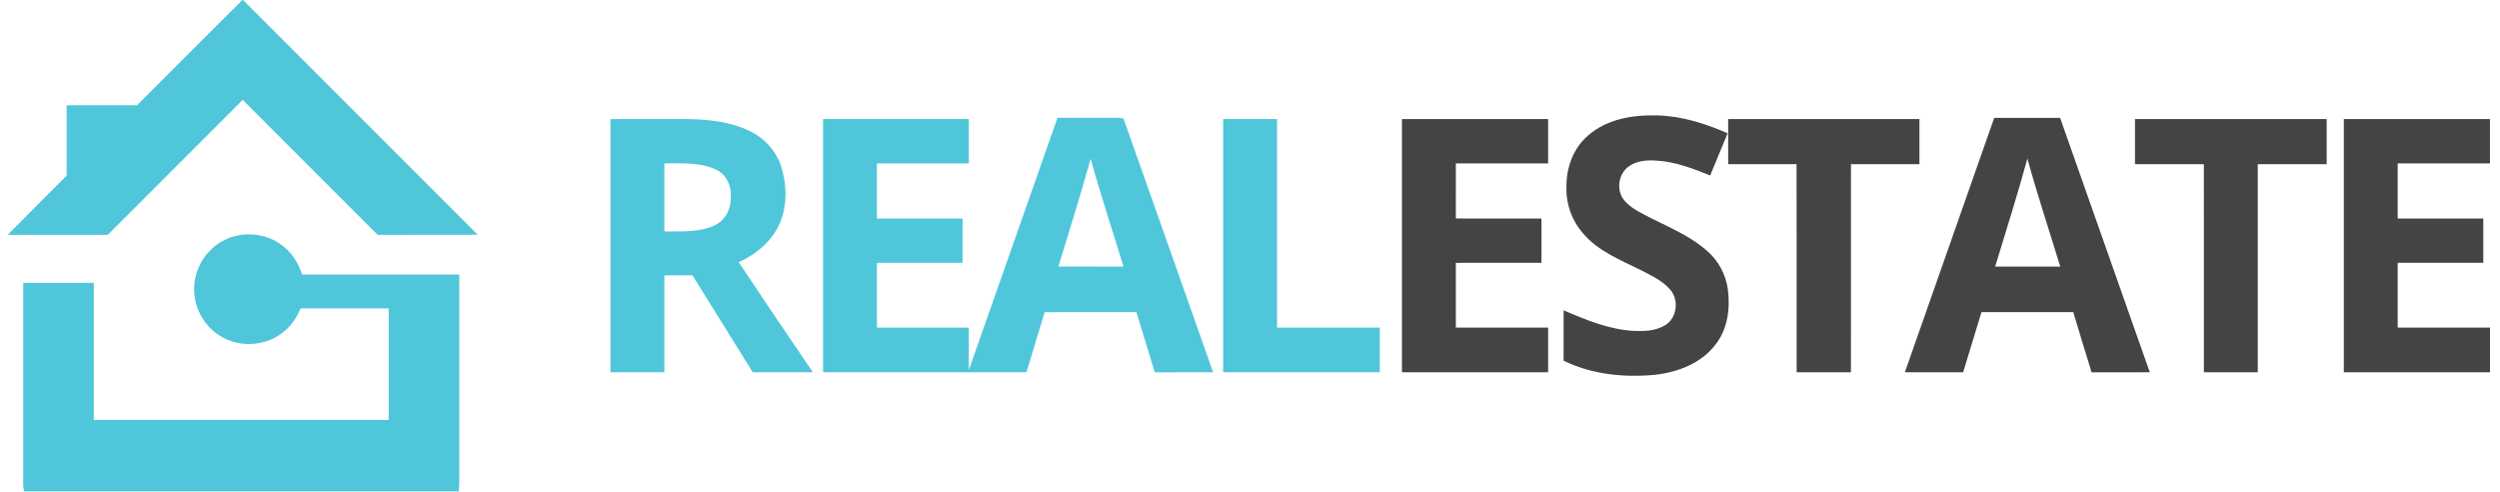
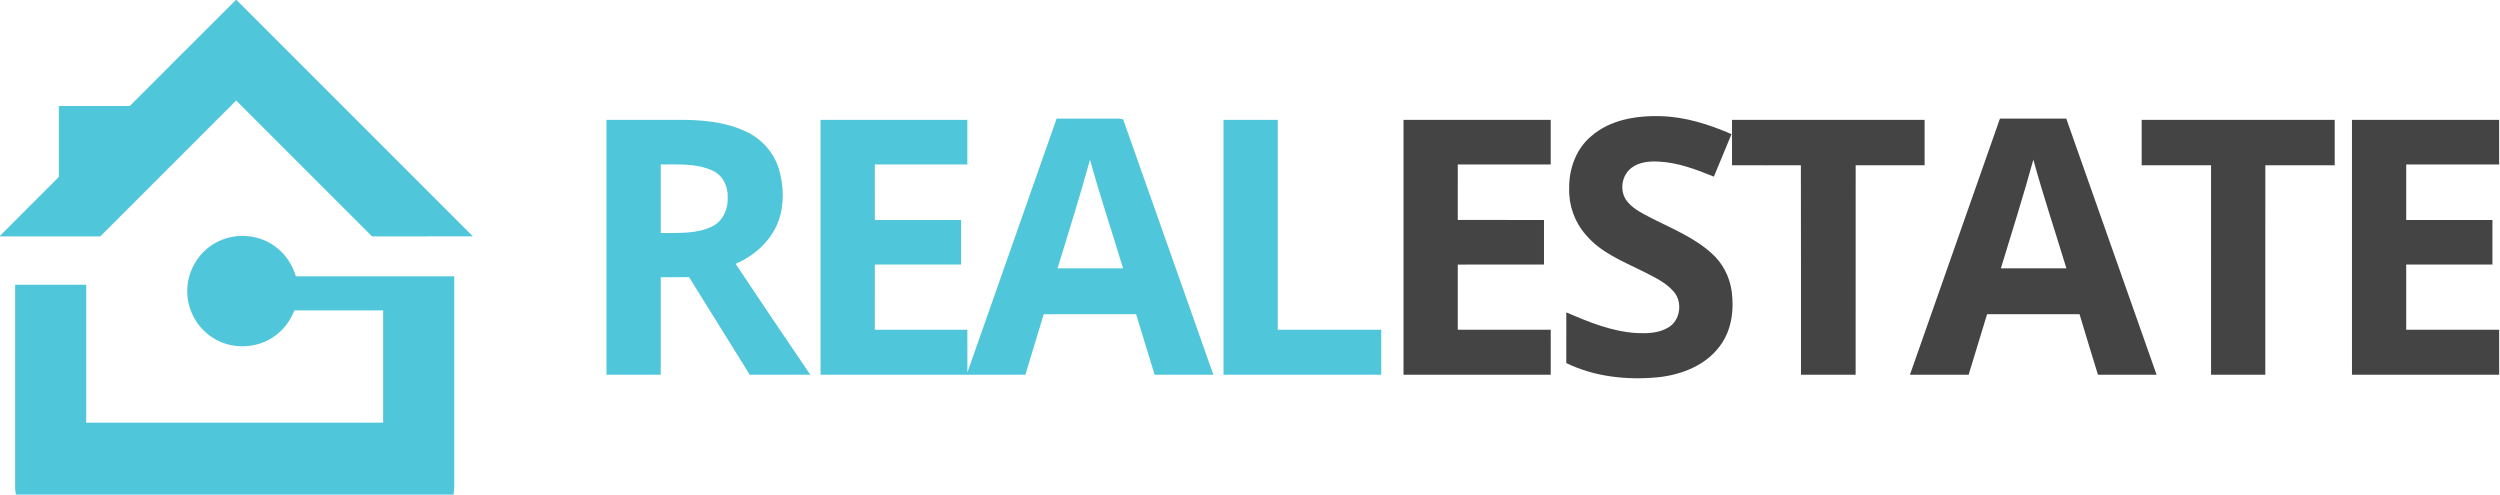
- <svg xmlns="http://www.w3.org/2000/svg" width="290px" height="57px" viewBox="0 0 1486 294">
+ <svg xmlns="http://www.w3.org/2000/svg" viewBox="0 0 1486 294">
  <g fill="#50c6db">
    <path d="M140.19 0h.39c46.85 46.79 93.68 93.61 140.46 140.46-19.96.09-39.93.01-59.89.05-26.94-26.91-53.85-53.84-80.77-80.76-26.93 26.91-53.83 53.85-80.76 80.76-19.88-.01-39.75-.02-59.62 0v-.33c11.61-11.74 23.35-23.35 35-35.05V63h42.13c21.03-20.99 41.98-42.06 63.06-63zM360.5 71.26c13.84-.02 27.67-.01 41.51-.01 13.87-.16 28.23.86 41 6.75 9.37 4.2 16.91 12.39 19.9 22.27 3.04 10.22 3.41 21.56-.37 31.64-4.4 11.48-14.2 20.12-25.31 24.91 14.71 22.05 29.49 44.04 44.44 65.93h-36.01c-11.99-19.36-24.04-38.67-36.07-58.01-5.61.02-11.22 0-16.83.02-.02 19.33 0 38.66-.01 57.99-10.75 0-21.5.01-32.25 0V71.26m32.25 26.49v40.75c10.26-.15 21.2.76 30.66-3.97 6.42-3.2 9.57-10.62 9.13-17.54.23-6.31-3-12.88-8.91-15.54-9.63-4.49-20.55-3.61-30.88-3.7zM487.75 71.25c29.08-.01 58.16 0 87.24-.01.01 8.84.01 17.68 0 26.51H520c0 11-.01 22 .01 33h51.24v26.5h-51.24c-.02 12.91-.01 25.83-.01 38.75h55c.01 8.47-.03 16.94.02 25.4 17.68-50.3 35.37-100.59 53.04-150.9 12.33-.01 24.65.02 36.98-.02.64.11 1.91.32 2.54.42 17.98 50.58 35.71 101.25 53.64 151.84-11.64.02-23.28 0-34.91.02-3.68-12-7.3-24.02-11-36.01-18.31.02-36.61-.05-54.91.04-3.59 11.99-7.34 23.94-10.9 35.94-40.58.05-81.17.01-121.75.02V71.25m140.87 88.23c12.98.05 25.96 0 38.94.02-6.51-21.54-13.69-42.89-19.66-64.59-5.94 21.67-12.73 43.09-19.28 64.57zM727.25 71.25h32.25v124.74c20.5.02 41 0 61.5.01v26.75c-31.25 0-62.5.01-93.75 0V71.25z" />
    <path d="M129.63 143.55c10.9-5.41 24.78-4.17 34.41 3.33 5.76 4.25 9.74 10.57 11.85 17.36 31.37.03 62.74.01 94.11.01.01 39.91-.01 79.82 0 119.73.07 3.35.09 6.7-.4 10.02H9.52a16.23 16.23 0 0 1-.53-3.98c.03-40.26 0-80.51.01-120.77 14.09.01 28.17 0 42.25.01 0 27.33-.01 54.66 0 81.99h176.5c0-22.25.01-44.5 0-66.75-17.57.01-35.13-.02-52.69.01-2.18 4.98-5.09 9.75-9.31 13.28-10.38 9.37-26.93 10.66-38.76 3.28-9.03-5.43-15.02-15.44-15.61-25.95-.99-12.94 6.53-25.99 18.25-31.57z" />
  </g>
  <g fill="#444">
    <path d="M945.9 80.88c11.23-9.75 26.78-12.24 41.19-11.83 14.64.35 28.78 4.91 42.11 10.68-3.45 8.44-6.97 16.85-10.47 25.27-10.46-4.24-21.25-8.38-32.65-8.94-5.6-.34-11.69.19-16.3 3.7-5.65 4.2-7.16 12.84-3.44 18.78 3.28 4.92 8.72 7.66 13.8 10.35 12.76 6.63 26.54 11.94 37.33 21.75 6.49 5.76 10.65 13.9 11.85 22.47 1.51 11.29-.06 23.61-7.23 32.83-8.43 11.3-22.5 16.74-36.13 18.27-18.6 1.83-38-.13-54.96-8.4 0-10.05-.02-20.1.01-30.15 13.37 5.78 27.19 11.47 41.9 12.31 6.34.27 13.12.09 18.72-3.31 7.27-4.16 8.68-15.29 3.14-21.41-4.82-5.58-11.73-8.59-18.13-11.94-12.06-5.98-25.24-11.19-34.09-21.81-6.6-7.52-10.16-17.51-9.83-27.52-.19-11.58 4.11-23.58 13.18-31.1zM1188.76 70.51c13.14-.03 26.28-.01 39.43 0 17.89 50.75 35.84 101.47 53.69 152.24-11.62.01-23.23-.01-34.84.01-3.73-11.98-7.35-23.99-10.97-36-18.32-.03-36.63.01-54.94-.01-3.67 11.99-7.28 24.01-10.98 36-11.63-.01-23.26.03-34.88-.02 17.81-50.75 35.67-101.47 53.49-152.22m19.86 24.37c-5.95 21.68-12.76 43.11-19.3 64.62h38.95c-6.53-21.55-13.71-42.91-19.65-64.62zM834.25 71.25c29.17 0 58.33-.01 87.5 0v26.5c-18.42.01-36.83-.01-55.24.01-.02 10.99 0 21.98-.01 32.97 17.08.05 34.17-.01 51.25.03 0 8.83.01 17.66 0 26.48-17.08.02-34.17 0-51.25.02V196c18.42.01 36.84-.01 55.26.01-.02 8.91 0 17.82-.01 26.74h-87.5c-.01-50.5-.01-101 0-151.5zM1029.51 71.25h114.48c.01 9 .01 18 0 27h-40.98c-.02 41.5 0 83-.02 124.5-10.83-.01-21.66.01-32.49-.01-.04-41.5.08-83.01-.06-124.52-13.65.07-27.29.02-40.93.02-.01-9-.03-18 0-26.99zM1273.01 71.25c38.24 0 76.49-.01 114.74 0v26.99c-13.75.02-27.5.01-41.24.01-.02 41.5 0 83-.01 124.49-10.75.02-21.5.01-32.25.01-.01-41.5.01-83-.01-124.5-13.75-.01-27.49.01-41.23 0-.02-9-.02-18 0-27zM1398.01 71.25c29.16 0 58.32 0 87.48-.01.02 8.84.01 17.67 0 26.51-18.41.01-36.82-.01-55.24.01v32.99c17.08.01 34.16-.01 51.25.01v26.48c-17.08.02-34.17 0-51.25.01-.01 12.92 0 25.83 0 38.74 18.41.02 36.83 0 55.25.01v26.74c-29.17.03-58.33 0-87.49.01-.01-50.5-.02-101 0-151.5z" />
  </g>
</svg>
